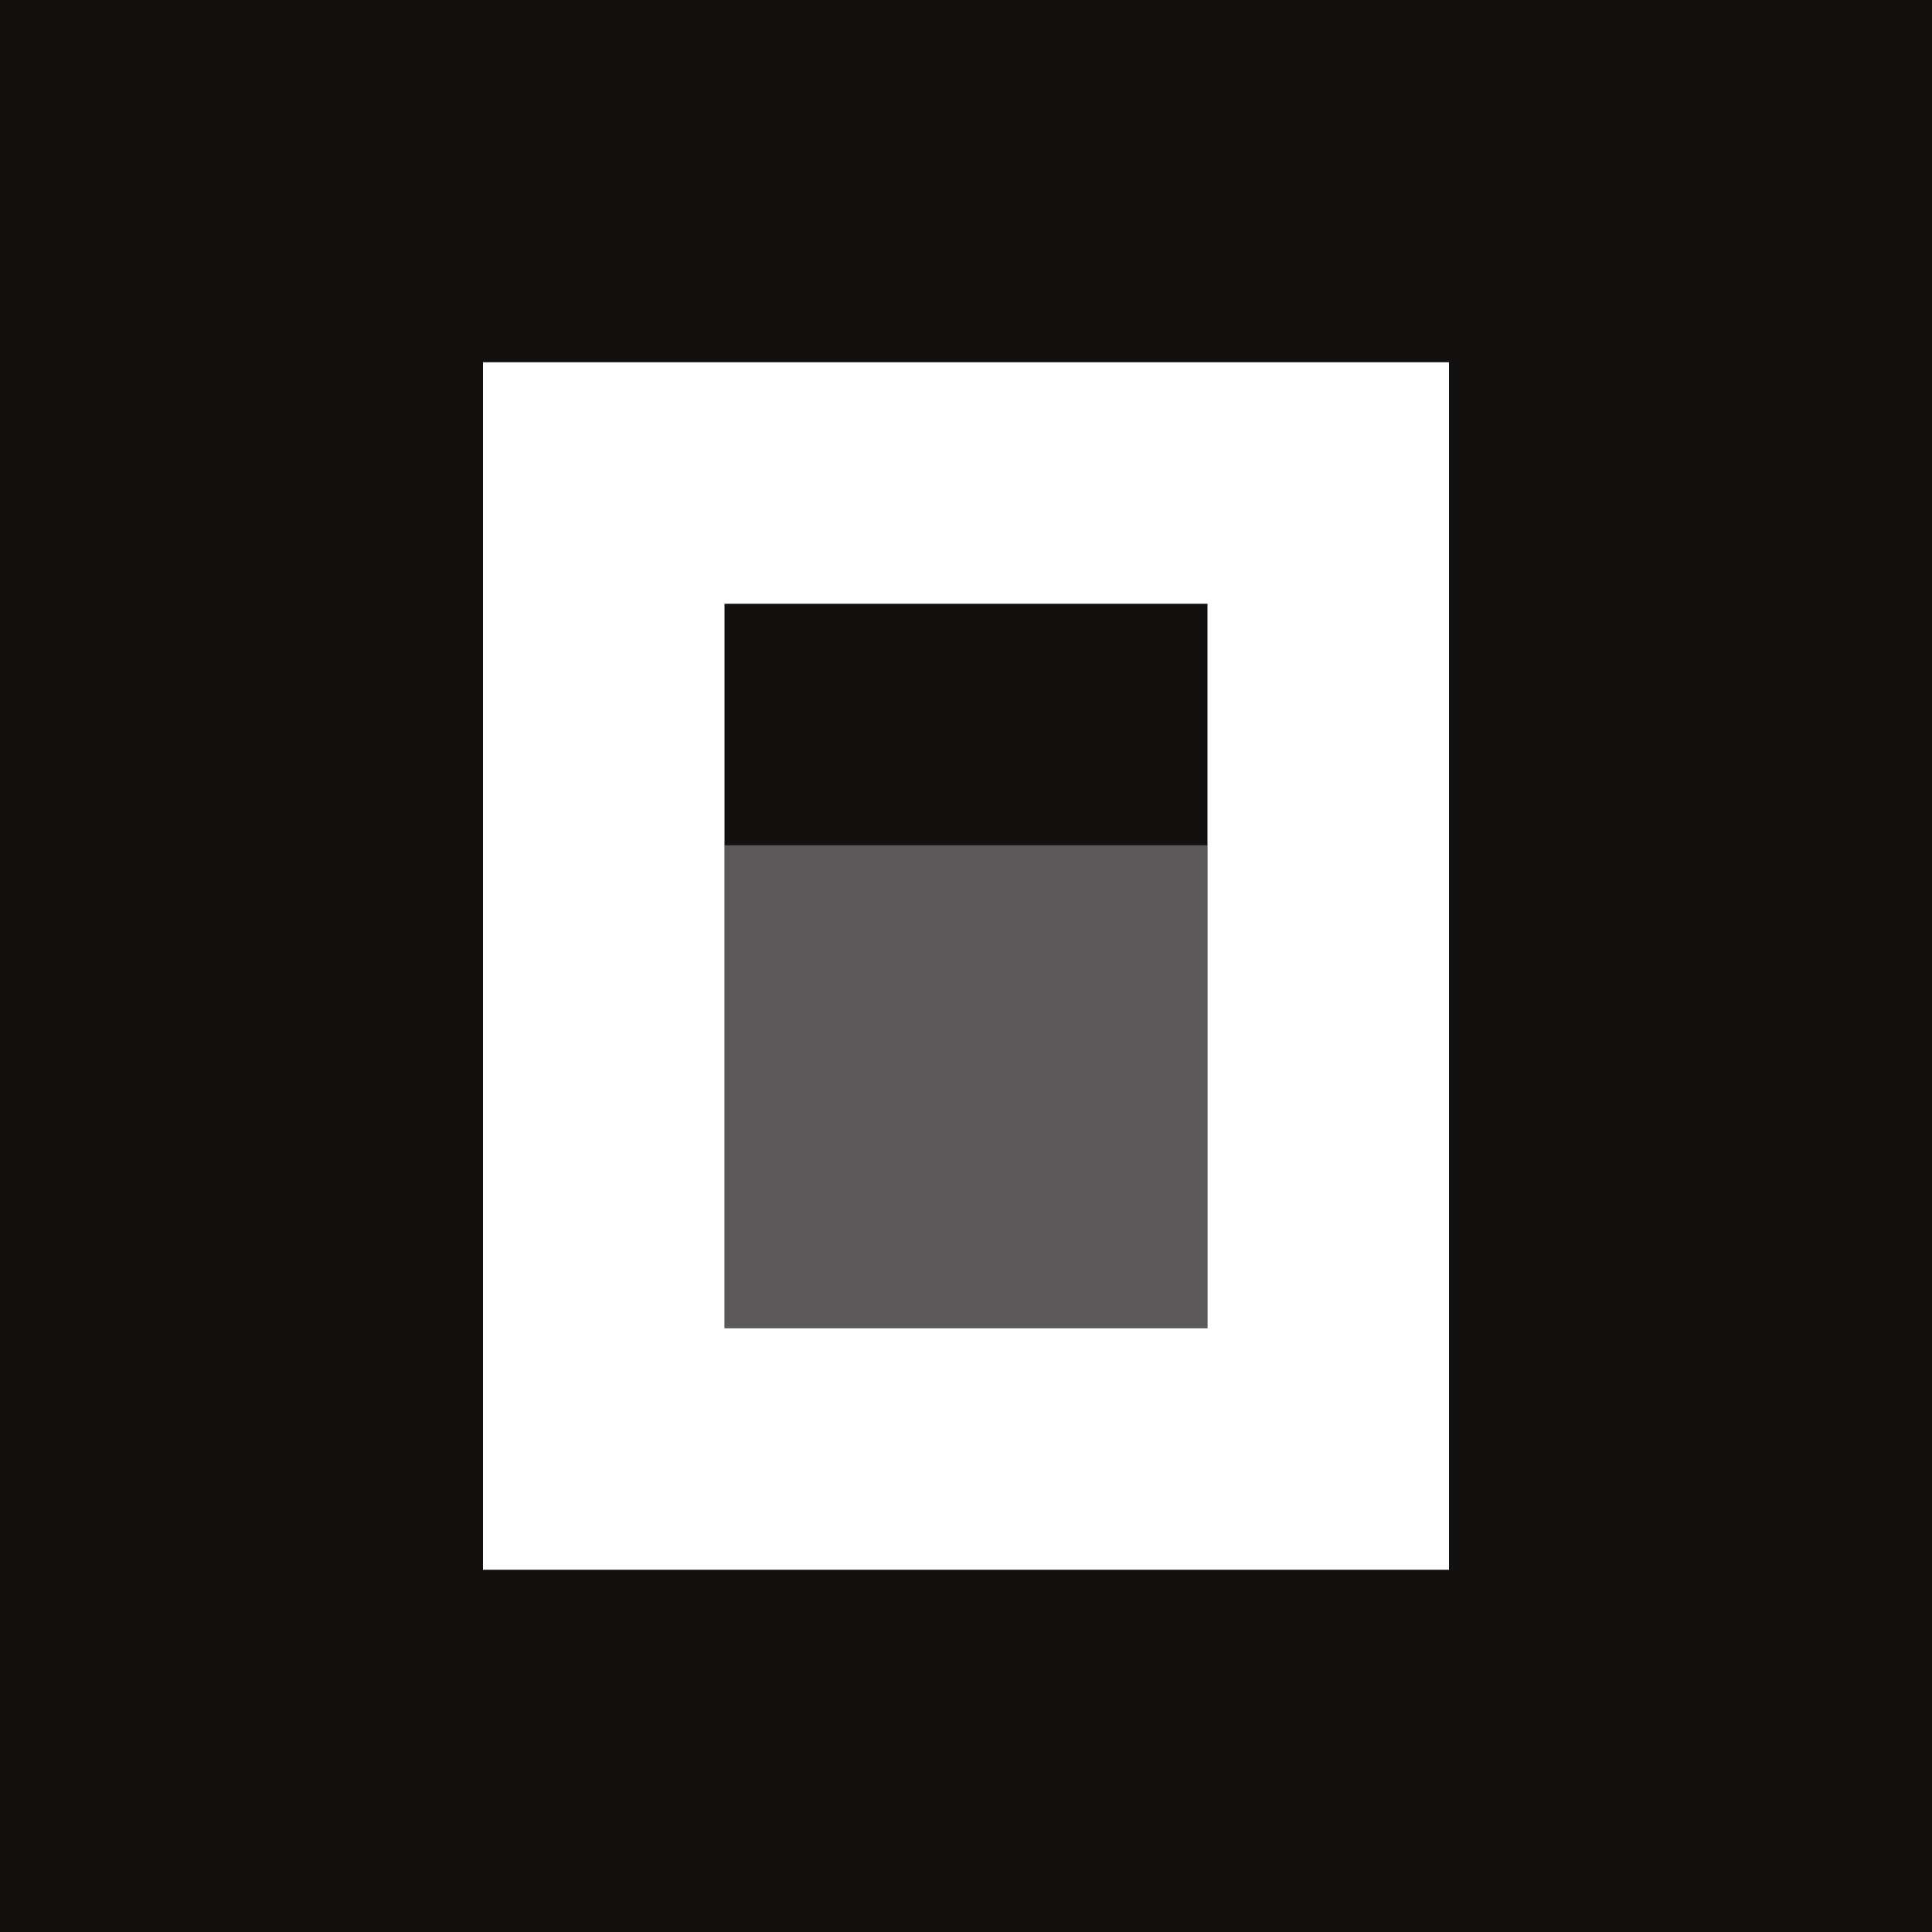
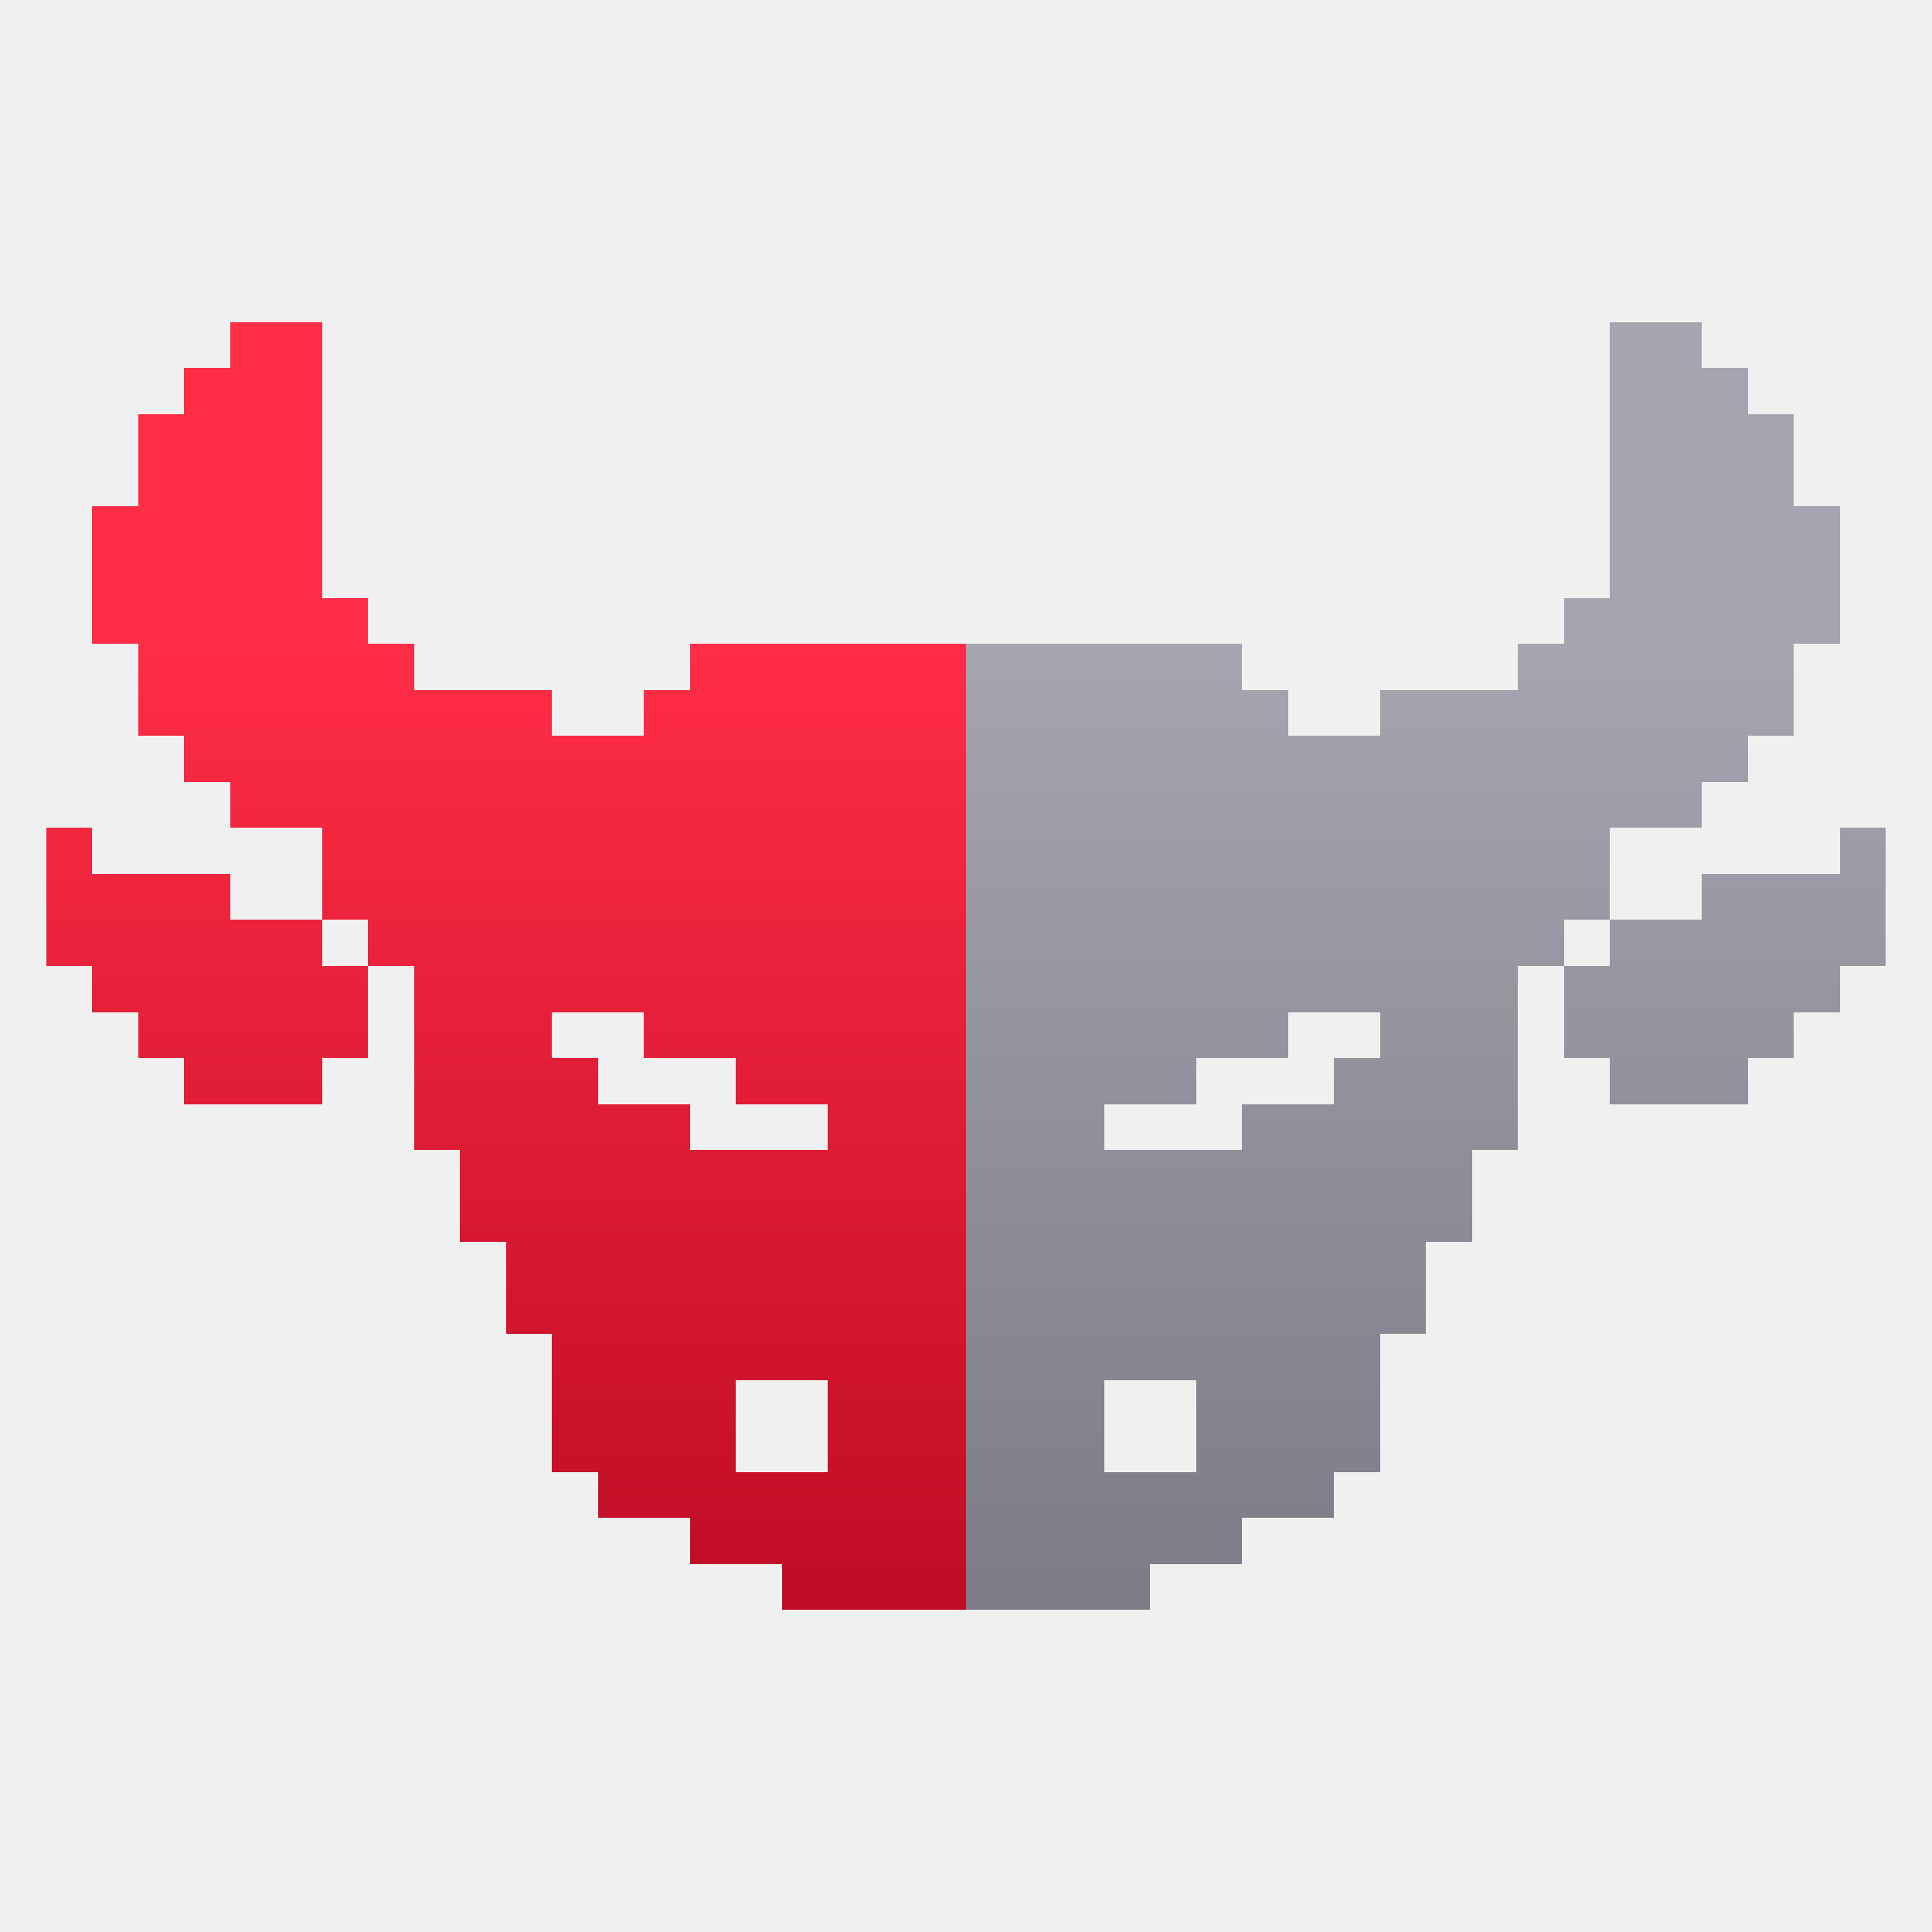
- <svg xmlns="http://www.w3.org/2000/svg" version="1.1" width="512" height="512">
-   <svg width="512" height="512" viewBox="0 0 512 512" fill="none">
-     <rect width="512" height="512" fill="#131010" />
-     <path d="M320 224V352H192V224H320Z" fill="#5A5858" />
-     <path fill-rule="evenodd" clip-rule="evenodd" d="M384 416H128V96H384V416ZM320 160H192V352H320V160Z" fill="white" />
-   </svg>
-   <style>@media (prefers-color-scheme: light) { :root { filter: none; } }
- @media (prefers-color-scheme: dark) { :root { filter: none; } }
- </style>
+ <svg xmlns="http://www.w3.org/2000/svg" viewBox="0 0 42 42" shape-rendering="crispEdges">
+   <defs>
+     <linearGradient id="r" x1="0" y1="7" x2="0" y2="35" gradientUnits="userSpaceOnUse">
+       <stop offset="0" stop-color="#ff2d46" />
+       <stop offset="1" stop-color="#aa0019" />
+     </linearGradient>
+     <linearGradient id="g" x1="0" y1="7" x2="0" y2="35" gradientUnits="userSpaceOnUse">
+       <stop offset="0" stop-color="#a5a5af" />
+       <stop offset="1" stop-color="#6e6e78" />
+     </linearGradient>
+   </defs>
+   <g transform="translate(1 7)">
+     <path fill="url(#r)" d="M4 0h2v1H4zM3 1h3v1H3zM2 2h4v1H2zM2 3h4v1H2zM1 4h5v1H1zM1 5h5v1H1zM1 6h6v1H1zM2 7h6v1H2zM14 7h6v1H14zM2 8h9v1H2zM13 8h7v1H13zM3 9h17v1H3zM4 10h16v1H4zM0 11h1v1H0zM6 11h14v1H6zM0 12h4v1H0zM6 12h14v1H6zM0 13h6v1H0zM7 13h13v1H7zM1 14h6v1H1zM8 14h12v1H8zM2 15h5v1H2zM8 15h3v1H8zM13 15h7v1H13zM3 16h3v1H3zM8 16h4v1H8zM15 16h5v1H15zM8 17h6v1H8zM17 17h3v1H17zM9 18h11v1H9zM9 19h11v1H9zM10 20h10v1H10zM10 21h10v1H10zM11 22h9v1H11zM11 23h4v1H11zM17 23h3v1H17zM11 24h4v1H11zM17 24h3v1H17zM12 25h8v1H12zM14 26h6v1H14zM16 27h4v1H16z" />
+     <path fill="url(#g)" d="M34 0h2v1H34zM34 1h3v1H34zM34 2h4v1H34zM34 3h4v1H34zM34 4h5v1H34zM34 5h5v1H34zM33 6h6v1H33zM20 7h6v1H20zM32 7h6v1H32zM20 8h7v1H20zM29 8h9v1H29zM20 9h17v1H20zM20 10h16v1H20zM20 11h14v1H20zM39 11h1v1H39zM20 12h14v1H20zM36 12h4v1H36zM20 13h13v1H20zM34 13h6v1H34zM20 14h12v1H20zM33 14h6v1H33zM20 15h7v1H20zM29 15h3v1H29zM33 15h5v1H33zM20 16h5v1H20zM28 16h4v1H28zM34 16h3v1H34zM20 17h3v1H20zM26 17h6v1H26zM20 18h11v1H20zM20 19h11v1H20zM20 20h10v1H20zM20 21h10v1H20zM20 22h9v1H20zM20 23h3v1H20zM25 23h4v1H25zM20 24h3v1H20zM25 24h4v1H25zM20 25h8v1H20zM20 26h6v1H20zM20 27h4v1H20z" />
+   </g>
</svg>
